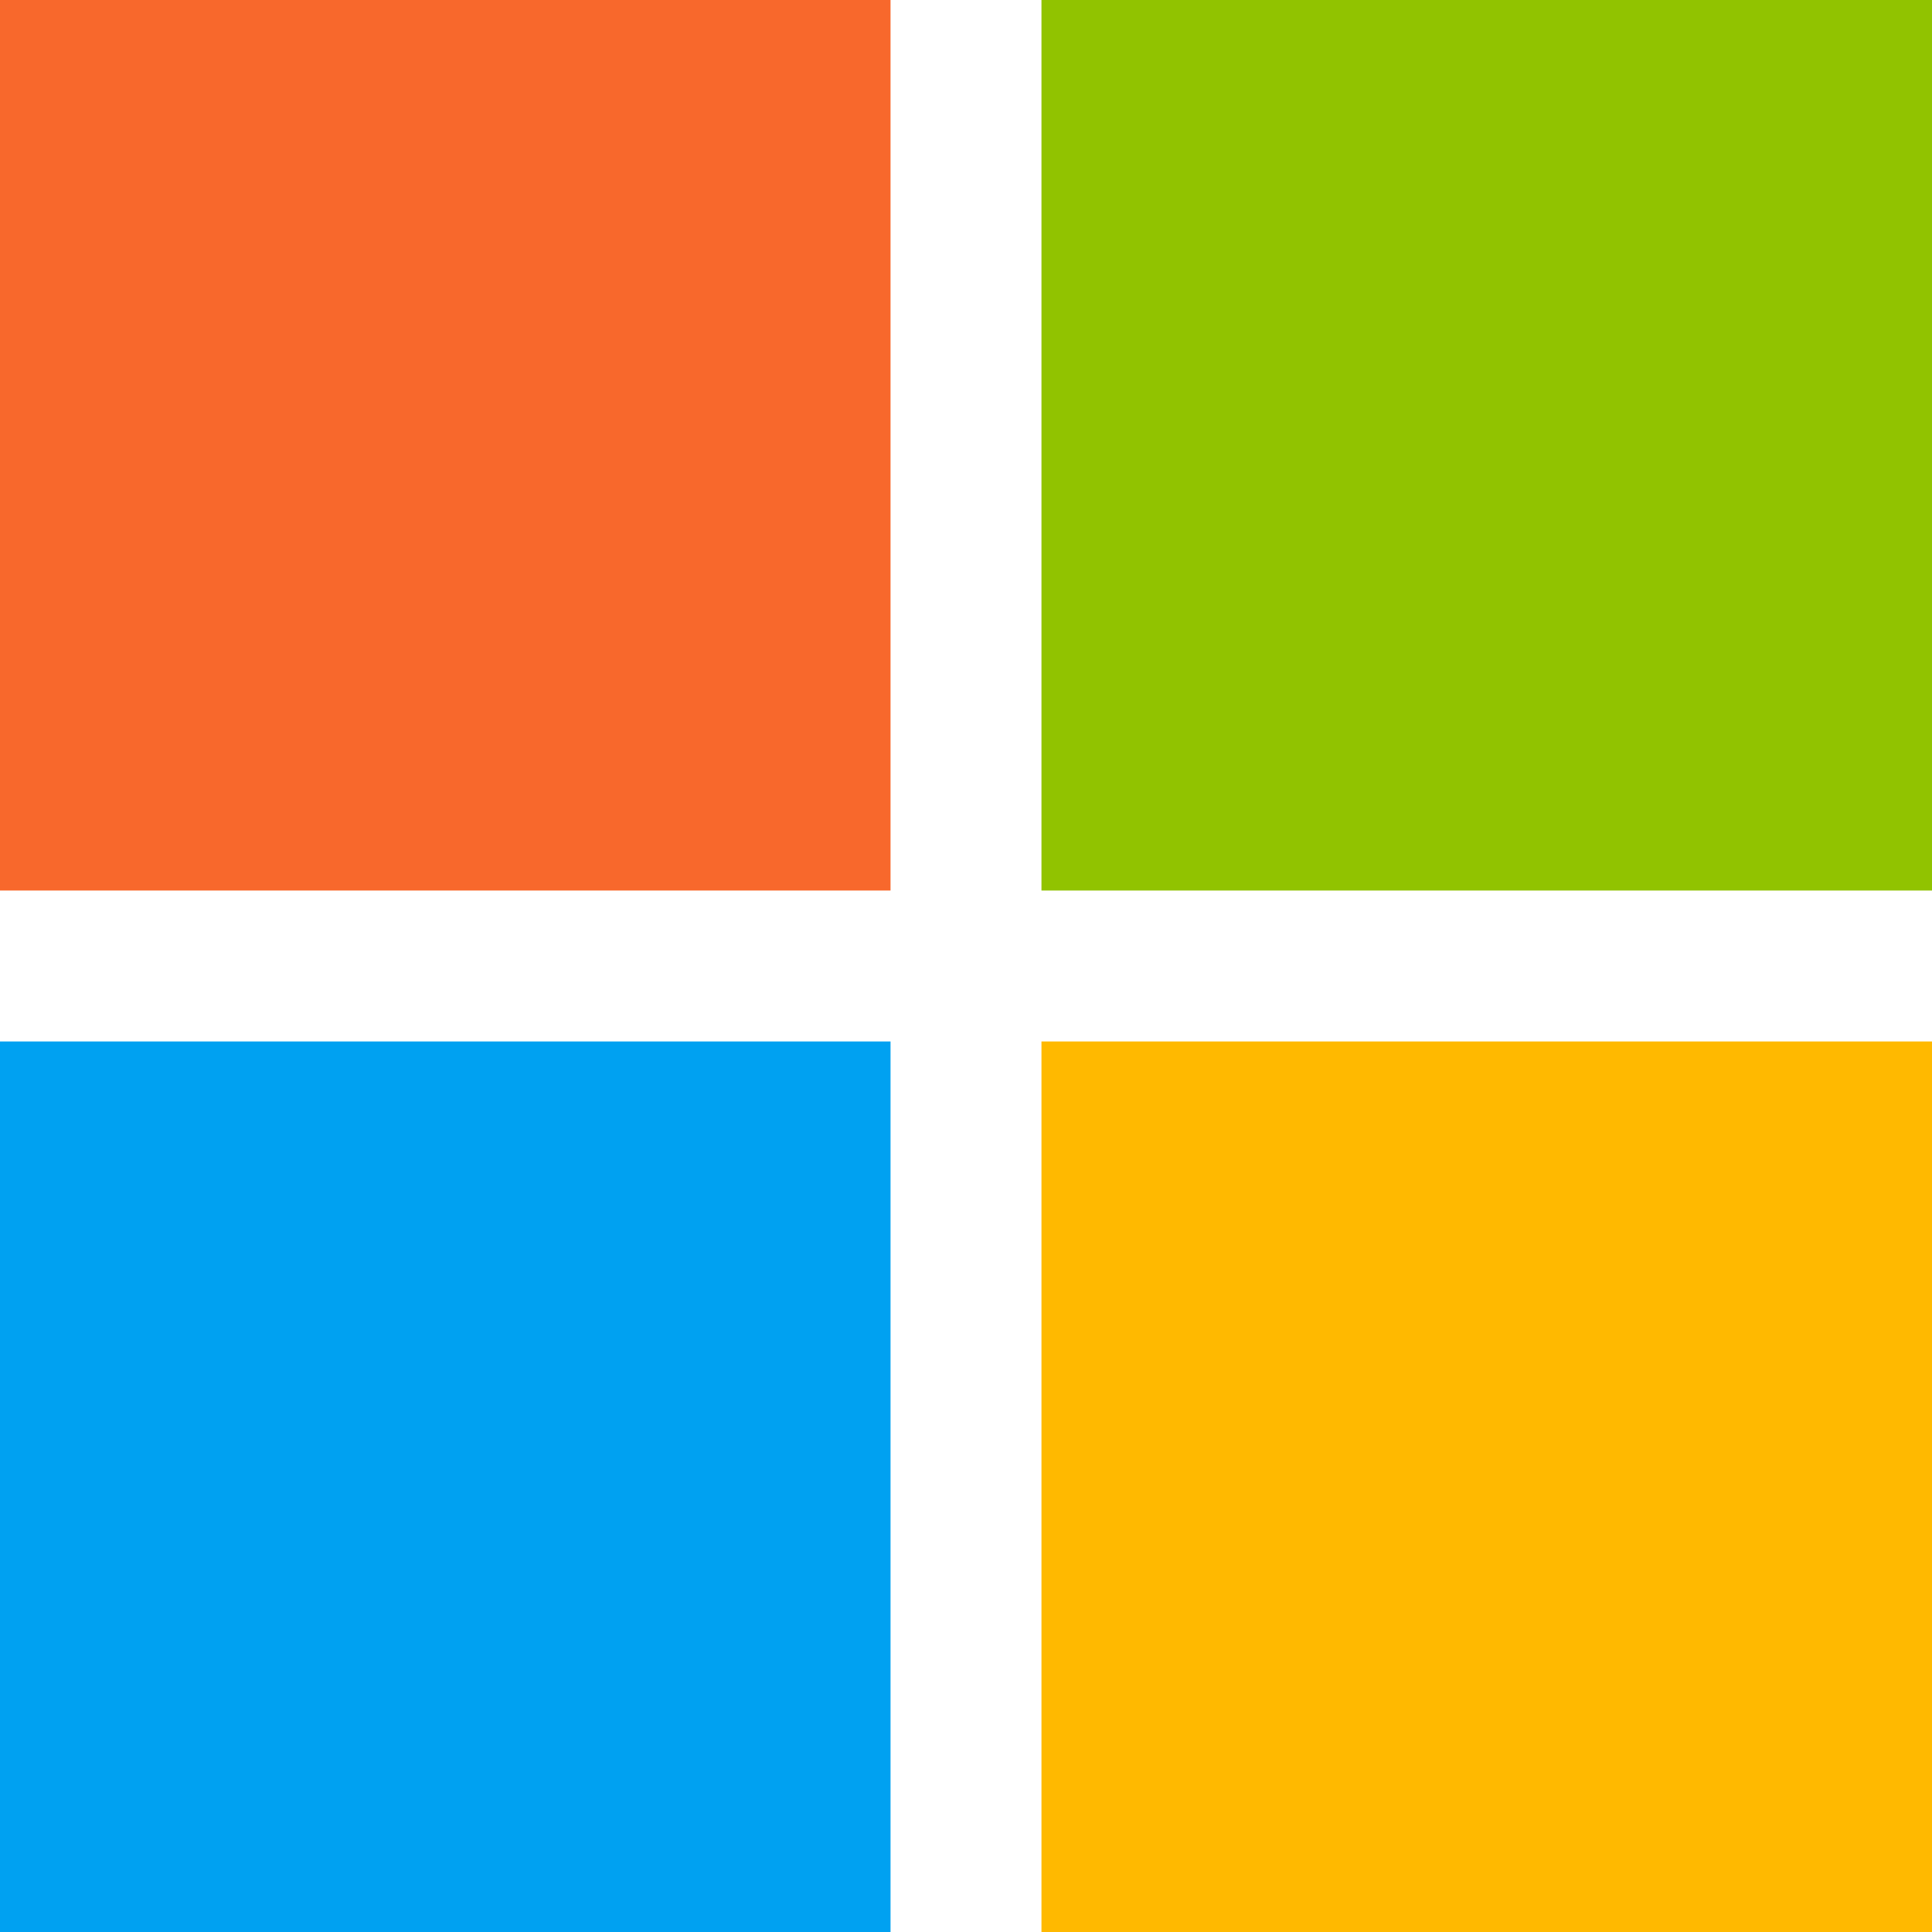
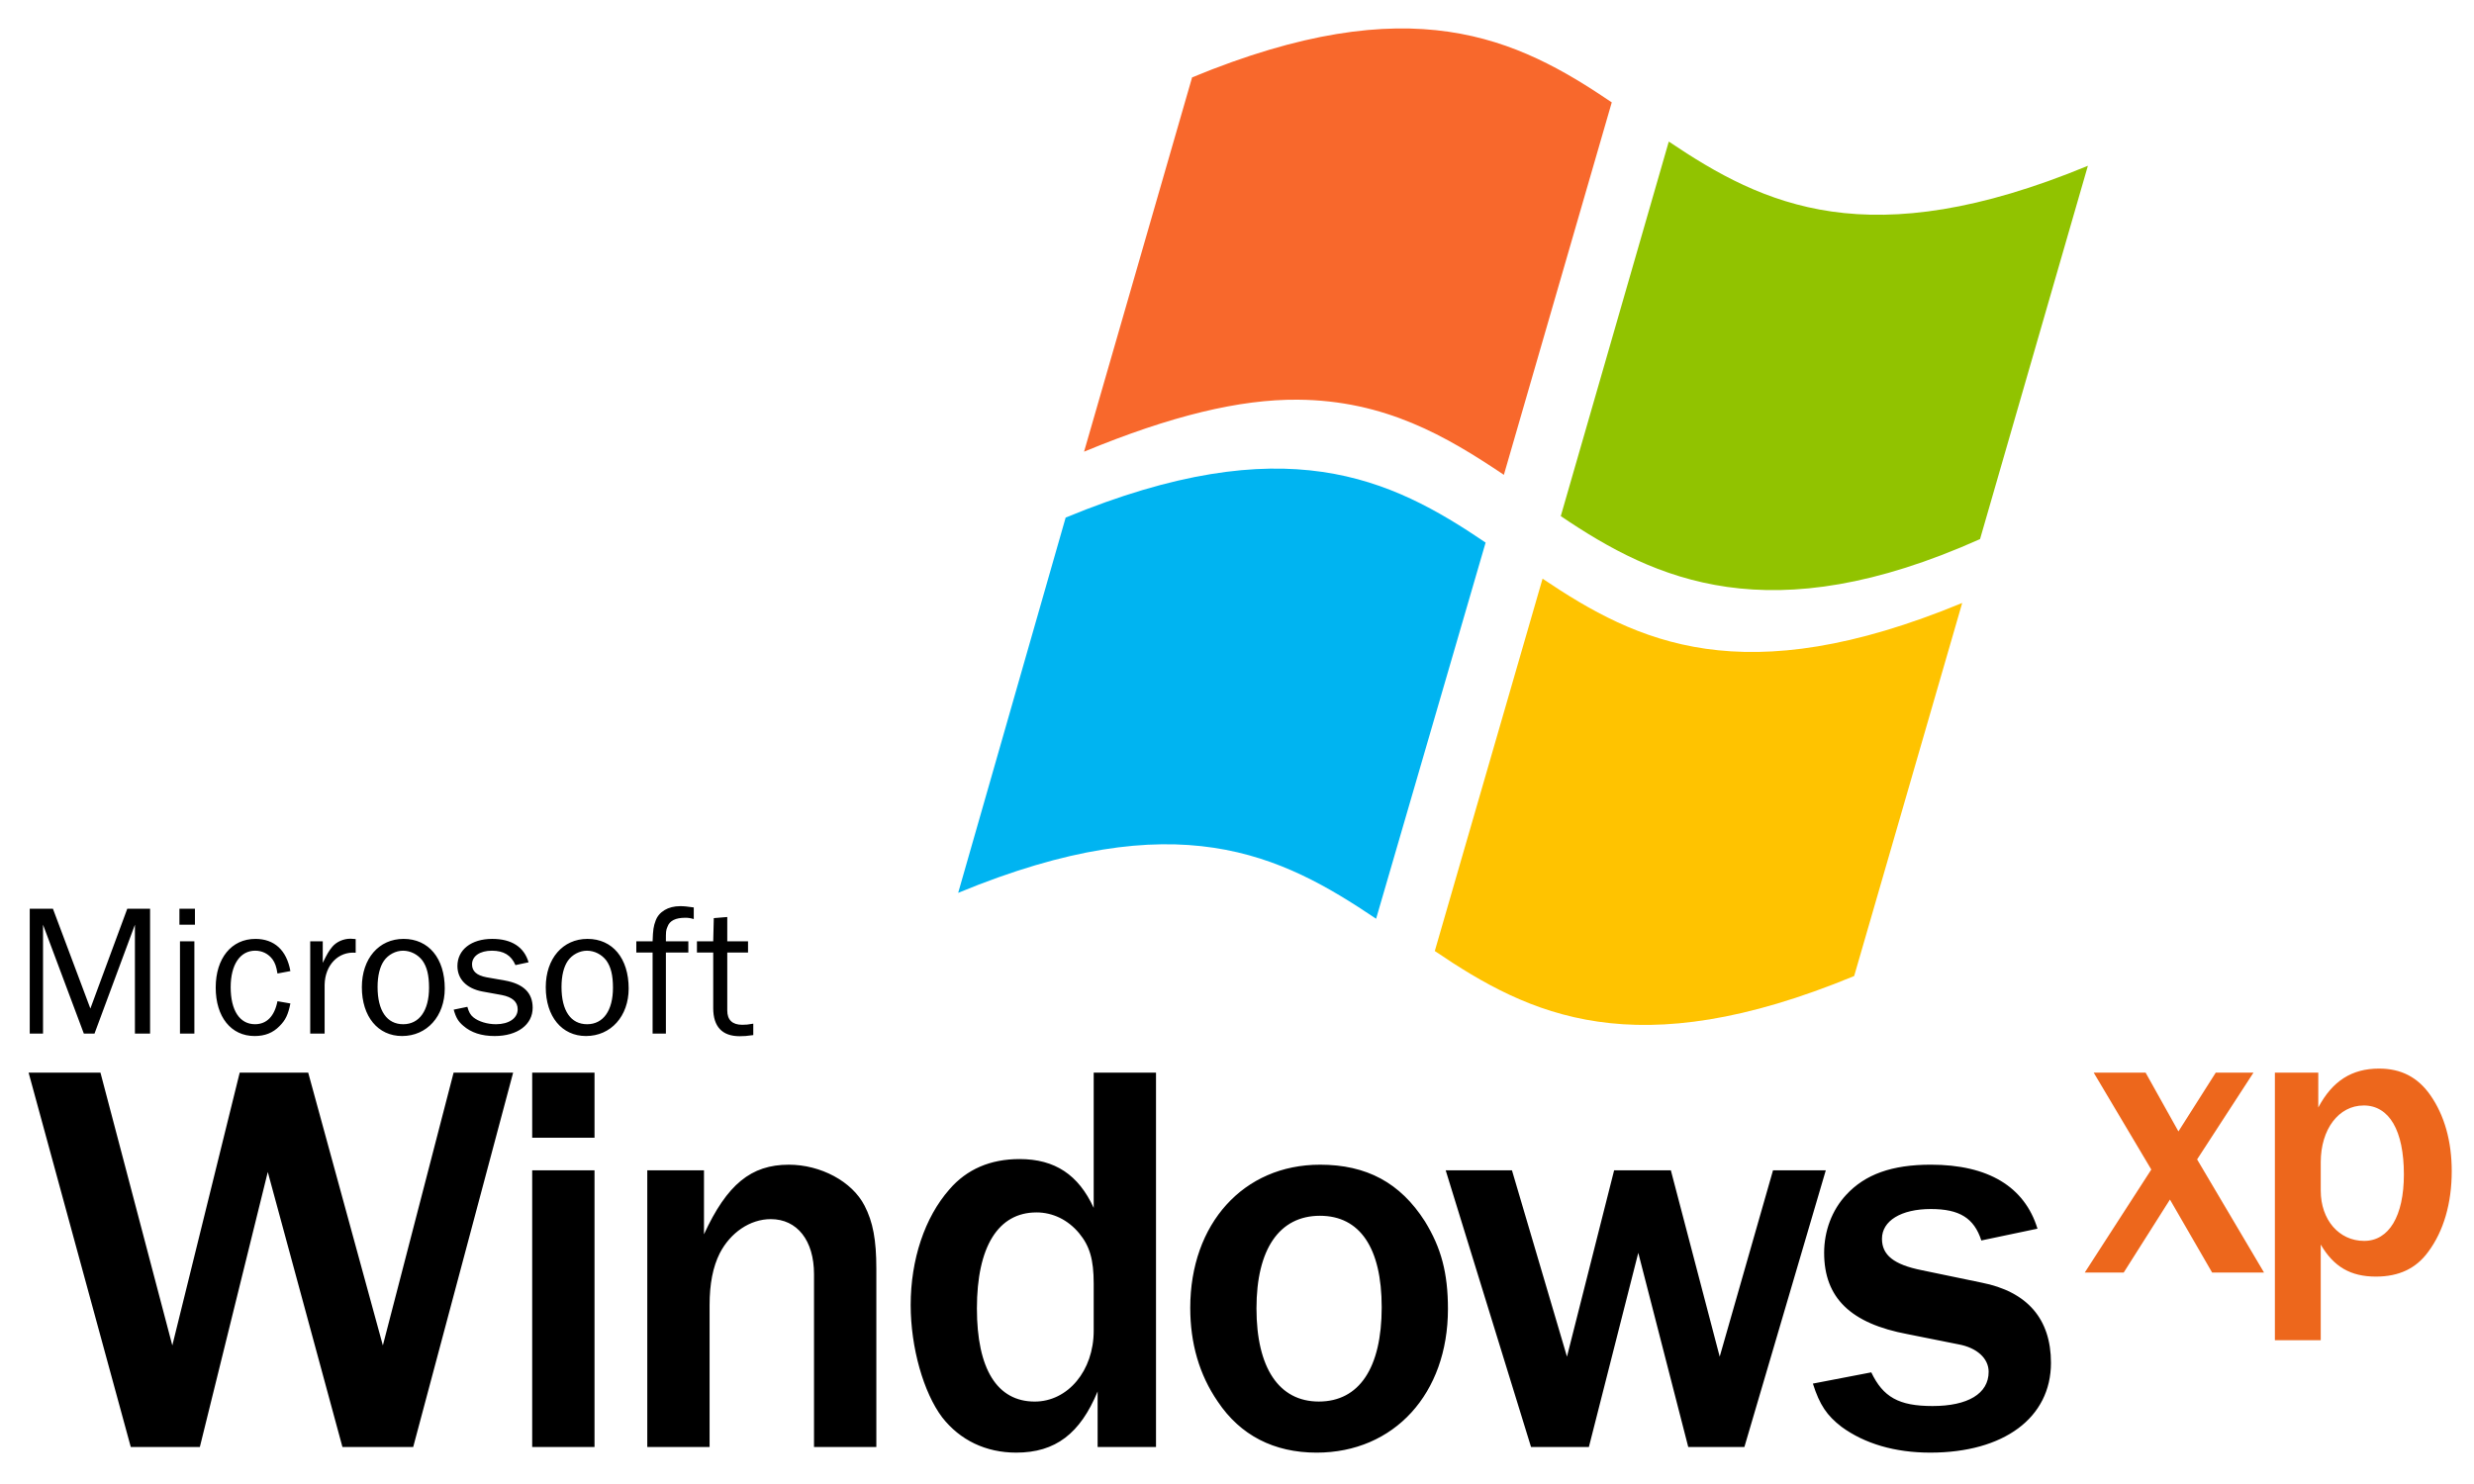
- <svg xmlns="http://www.w3.org/2000/svg" width="24" height="24" viewBox="0 0 256 256" role="img" aria-label="Windows XP">
-   <path fill="#F8682C" d="M0 0h118v118H0z" />
-   <path fill="#91C300" d="M138 0H256v118H138z" />
-   <path fill="#00A1F1" d="M0 138h118V256H0z" />
-   <path fill="#FFB900" d="M138 138H256V256H138z" />
+ <svg xmlns="http://www.w3.org/2000/svg" width="100" height="60" viewBox="0 0 100 60" id="svg2" version="1.1">
+   <defs id="defs4">
+     <pattern y="0" x="0" height="6" width="6" patternUnits="userSpaceOnUse" id="EMFhbasepattern" />
+     <pattern y="0" x="0" height="6" width="6" patternUnits="userSpaceOnUse" id="EMFhbasepattern-6" />
+   </defs>
+   <g id="layer1" transform="translate(0,-992.3622)">
+     <g transform="matrix(0.1576154,0,0,0.1576154,-28.89063,1027.977)" id="g2906" style="fill:#000000">
+       <path style="fill:#000000;stroke-width:0.394" d="m -431.969,-87.432 c -1.209,0 -2.154,0.567 -2.475,1.475 -0.208,0.549 -0.265,0.925 -0.303,2.078 h -1.645 v 1.135 h 1.645 v 8.186 h 1.342 v -8.186 h 2.268 v -1.135 h -2.268 c 0,-1.02 -2.1e-4,-1.095 0.17,-1.492 0.208,-0.586 0.813,-0.889 1.777,-0.889 0.284,0 0.472,0.017 0.869,0.131 v -1.172 c -0.643,-0.095 -0.984,-0.131 -1.381,-0.131 z m -65.684,0.264 v 12.609 h 1.342 v -11.002 l 4.121,11.002 h 1.078 l 4.082,-11.002 v 11.002 h 1.531 v -12.609 h -2.305 l -3.725,10.078 -3.781,-10.078 z m 15.117,0 v 1.607 h 1.568 v -1.607 z m 55.33,0.832 -1.361,0.113 -0.057,2.344 h -1.645 v 1.135 h 1.645 v 5.615 c 0,1.871 0.908,2.836 2.666,2.836 0.435,0 0.736,-0.019 1.379,-0.113 v -1.154 c -0.51,0.095 -0.775,0.113 -1.115,0.113 -1.002,0 -1.512,-0.491 -1.512,-1.455 v -5.842 h 2.098 v -1.135 h -2.098 z m -38.057,2.193 c -0.718,0 -1.417,0.32 -1.832,0.812 -0.34,0.415 -0.512,0.699 -0.965,1.625 v -2.174 h -1.266 v 9.32 h 1.455 v -4.934 c 0.038,-1.985 1.379,-3.384 3.137,-3.232 v -1.381 c -0.208,-0.019 -0.416,-0.037 -0.529,-0.037 z m 5.367,0.018 c -2.495,0 -4.215,1.986 -4.215,4.879 0,2.967 1.624,4.934 4.062,4.934 2.514,0 4.311,-2.005 4.311,-4.803 4e-4,-3.044 -1.625,-5.01 -4.158,-5.01 z m 8.953,0 c -2.117,0 -3.516,1.098 -3.516,2.742 0,1.323 0.926,2.269 2.514,2.572 l 1.967,0.357 c 1.059,0.208 1.605,0.682 1.605,1.438 0,0.908 -0.887,1.512 -2.191,1.512 -0.869,0 -1.757,-0.265 -2.287,-0.699 -0.302,-0.246 -0.454,-0.53 -0.605,-1.059 l -1.379,0.285 c 0.227,0.813 0.471,1.209 0.963,1.625 0.794,0.699 1.853,1.041 3.176,1.041 2.306,0 3.836,-1.154 3.836,-2.855 0,-1.512 -0.925,-2.42 -2.834,-2.76 l -1.834,-0.322 c -0.983,-0.189 -1.455,-0.605 -1.455,-1.305 0,-0.832 0.794,-1.379 2.004,-1.379 1.191,0 1.946,0.453 2.381,1.455 l 1.324,-0.283 c -0.454,-1.551 -1.721,-2.365 -3.668,-2.365 z m 9.621,0 c -2.495,0 -4.215,1.986 -4.215,4.879 0,2.967 1.626,4.934 4.064,4.934 2.514,0 4.309,-2.005 4.309,-4.803 3.9e-4,-3.044 -1.625,-5.01 -4.158,-5.01 z m -33.543,0.002 c -2.42,0 -4.006,1.964 -4.006,4.914 0,2.967 1.548,4.898 3.93,4.898 1.04,0 1.854,-0.323 2.516,-1.004 0.605,-0.605 0.869,-1.153 1.096,-2.287 l -1.305,-0.227 c -0.303,1.532 -1.096,2.324 -2.268,2.324 -1.55,0 -2.457,-1.399 -2.457,-3.742 0,-2.269 0.945,-3.686 2.477,-3.686 0.718,0 1.342,0.319 1.758,0.887 0.246,0.359 0.377,0.699 0.49,1.418 l 1.305,-0.244 c -0.378,-2.118 -1.626,-3.252 -3.535,-3.252 z m -7.615,0.244 v 9.32 h 1.455 v -9.32 z m 22.527,0.947 c 0.756,0 1.492,0.376 1.965,1 0.454,0.643 0.662,1.475 0.662,2.742 0,2.307 -0.984,3.686 -2.609,3.686 -1.645,0 -2.588,-1.361 -2.588,-3.762 0,-1.135 0.227,-2.042 0.643,-2.646 0.434,-0.624 1.19,-1.02 1.928,-1.02 z m 18.576,0 c 0.756,0 1.492,0.376 1.965,1 0.453,0.643 0.662,1.475 0.662,2.742 0,2.307 -0.984,3.686 -2.609,3.686 -1.645,0 -2.588,-1.361 -2.588,-3.762 0,-1.135 0.225,-2.042 0.641,-2.646 0.435,-0.624 1.192,-1.02 1.93,-1.02 z m -56.391,12.318 10.32,37.822 h 6.975 l 6.861,-27.785 7.541,27.785 h 7.145 l 10.094,-37.822 h -6.012 l -7.145,27.559 -7.541,-27.559 h -6.918 l -6.805,27.559 -7.258,-27.559 z m 50.861,0 v 6.578 h 6.295 v -6.578 z m 56.709,0 v 13.666 c -1.532,-3.346 -3.914,-4.934 -7.486,-4.934 -2.947,0 -5.329,1.022 -7.086,3.062 -2.495,2.835 -3.912,7.089 -3.912,11.682 0,4.31 1.302,8.845 3.174,11.34 1.814,2.325 4.423,3.572 7.484,3.572 3.969,0 6.464,-1.927 8.223,-6.18 v 5.613 h 5.896 v -37.822 z m 84.545,9.299 c -3.912,0 -6.634,0.964 -8.562,3.062 -1.417,1.531 -2.211,3.63 -2.211,5.842 0,4.536 2.665,7.143 8.449,8.221 l 5.102,1.021 c 1.872,0.34 3.062,1.417 3.062,2.777 0,2.211 -2.098,3.459 -5.672,3.459 -3.401,0 -4.989,-0.908 -6.18,-3.402 l -5.898,1.135 c 0.681,2.155 1.419,3.233 2.893,4.367 2.326,1.701 5.389,2.607 8.961,2.607 7.429,0 12.191,-3.516 12.191,-9.072 0,-4.423 -2.383,-7.2 -7.033,-8.107 l -6.01,-1.248 c -2.835,-0.567 -4.025,-1.531 -4.025,-3.176 0,-1.814 1.928,-3.006 4.934,-3.006 2.892,0 4.365,0.908 5.102,3.176 l 5.67,-1.191 c -1.305,-4.253 -4.987,-6.465 -10.771,-6.465 z m -115.342,0.002 c -3.799,0 -6.238,1.984 -8.562,7.031 v -6.465 h -5.727 v 27.955 h 6.293 v -14.346 c 0,-2.155 0.341,-3.856 1.021,-5.217 1.077,-2.098 3.062,-3.459 5.16,-3.459 2.665,0 4.365,2.155 4.365,5.557 v 17.465 h 6.295 v -18.031 c 0,-2.892 -0.34,-4.707 -1.191,-6.352 -1.248,-2.439 -4.422,-4.139 -7.654,-4.139 z m 53.648,0 c -7.712,0 -13.1,5.954 -13.1,14.459 0,3.572 0.907,6.747 2.777,9.469 2.269,3.402 5.671,5.16 9.98,5.16 7.826,0 13.27,-5.953 13.27,-14.516 0,-3.628 -0.682,-6.18 -2.326,-8.846 -2.495,-3.912 -5.896,-5.727 -10.602,-5.727 z m -79.561,0.566 v 27.955 h 6.295 v -27.955 z m 92.26,0 8.621,27.955 h 5.84 l 4.99,-19.619 5.047,19.619 h 5.668 l 8.223,-27.955 h -5.33 l -5.385,18.826 -4.934,-18.826 h -5.729 l -4.762,18.826 -5.557,-18.826 z m -41.336,4.254 c 1.645,0 3.177,0.737 4.311,2.098 1.078,1.305 1.475,2.665 1.475,5.104 v 4.762 c 0,4.026 -2.609,7.145 -5.955,7.145 -3.798,0 -5.84,-3.288 -5.84,-9.412 0,-6.237 2.155,-9.695 6.01,-9.695 z m 28.637,0.34 c 4.026,0 6.236,3.232 6.236,9.242 0,6.124 -2.269,9.525 -6.352,9.525 -4.026,0 -6.295,-3.402 -6.295,-9.412 0,-6.01 2.327,-9.355 6.41,-9.355 z" transform="matrix(2.539211,0,0,2.539211,1454.571,228.4931)" id="polygon5" />
+       <path style="fill:#ed671c;fill-opacity:1;stroke-width:0.394" d="m -260.375,-71.023 c -2.745,0 -4.711,1.229 -6.145,3.932 v -3.521 h -4.383 v 27.033 h 4.631 v -9.666 c 1.311,2.253 3.03,3.236 5.57,3.236 2.334,0 4.056,-0.82 5.283,-2.5 1.557,-2.088 2.377,-4.915 2.377,-8.15 0,-3.031 -0.74,-5.654 -2.174,-7.701 -1.269,-1.802 -2.949,-2.662 -5.16,-2.662 z m -28.826,0.41 5.816,9.789 -6.719,10.404 h 3.934 l 4.668,-7.373 4.26,7.373 H -272 l -6.758,-11.428 5.693,-8.766 h -3.809 l -3.77,5.939 -3.316,-5.939 z m 27.27,3.316 c 2.58,0 4.057,2.54 4.057,6.965 0,4.218 -1.516,6.717 -4.014,6.717 -2.54,0 -4.383,-2.129 -4.383,-5.078 V -61.562 c 0,-3.318 1.8,-5.734 4.34,-5.734 z" transform="matrix(2.539211,0,0,2.539211,1454.571,228.4931)" id="polygon25" />
+     </g>
+     <path d="m 84.393,999.065 c -8.85,3.659 -13.105,1.602 -16.94,-0.979 l -4.366,15.143 c 3.831,2.596 8.457,4.73 16.947,0.929 z" style="fill:#91c300;stroke-width:0.268" id="path2" />
+     <path style="fill:#00b4f1;stroke-width:0.268" d="m 55.623,1029.508 c -3.844,-2.587 -8.022,-4.715 -16.893,-1.047 l 4.344,-15.172 c 8.873,-3.669 13.135,-1.593 16.975,1.01 l -4.426,15.208 z" id="path4" />
+     <path d="m 60.787,1011.561 c -2.314,-1.558 -4.803,-3.013 -8.337,-3.039 -2.332,-0.018 -5.108,0.644 -8.632,2.102 l 4.367,-15.133 c 8.867,-3.666 13.125,-1.591 16.963,1.01 z" style="fill:#f8682c;stroke-width:0.268" id="path6" />
+     <path d="m 62.351,1015.759 c 3.839,2.585 8.103,4.644 16.962,0.982 l -4.367,15.083 c -8.861,3.665 -13.116,1.589 -16.951,-1.011 z" style="fill:#ffc300;stroke-width:0.268" id="path8" />
+   </g>
</svg>
